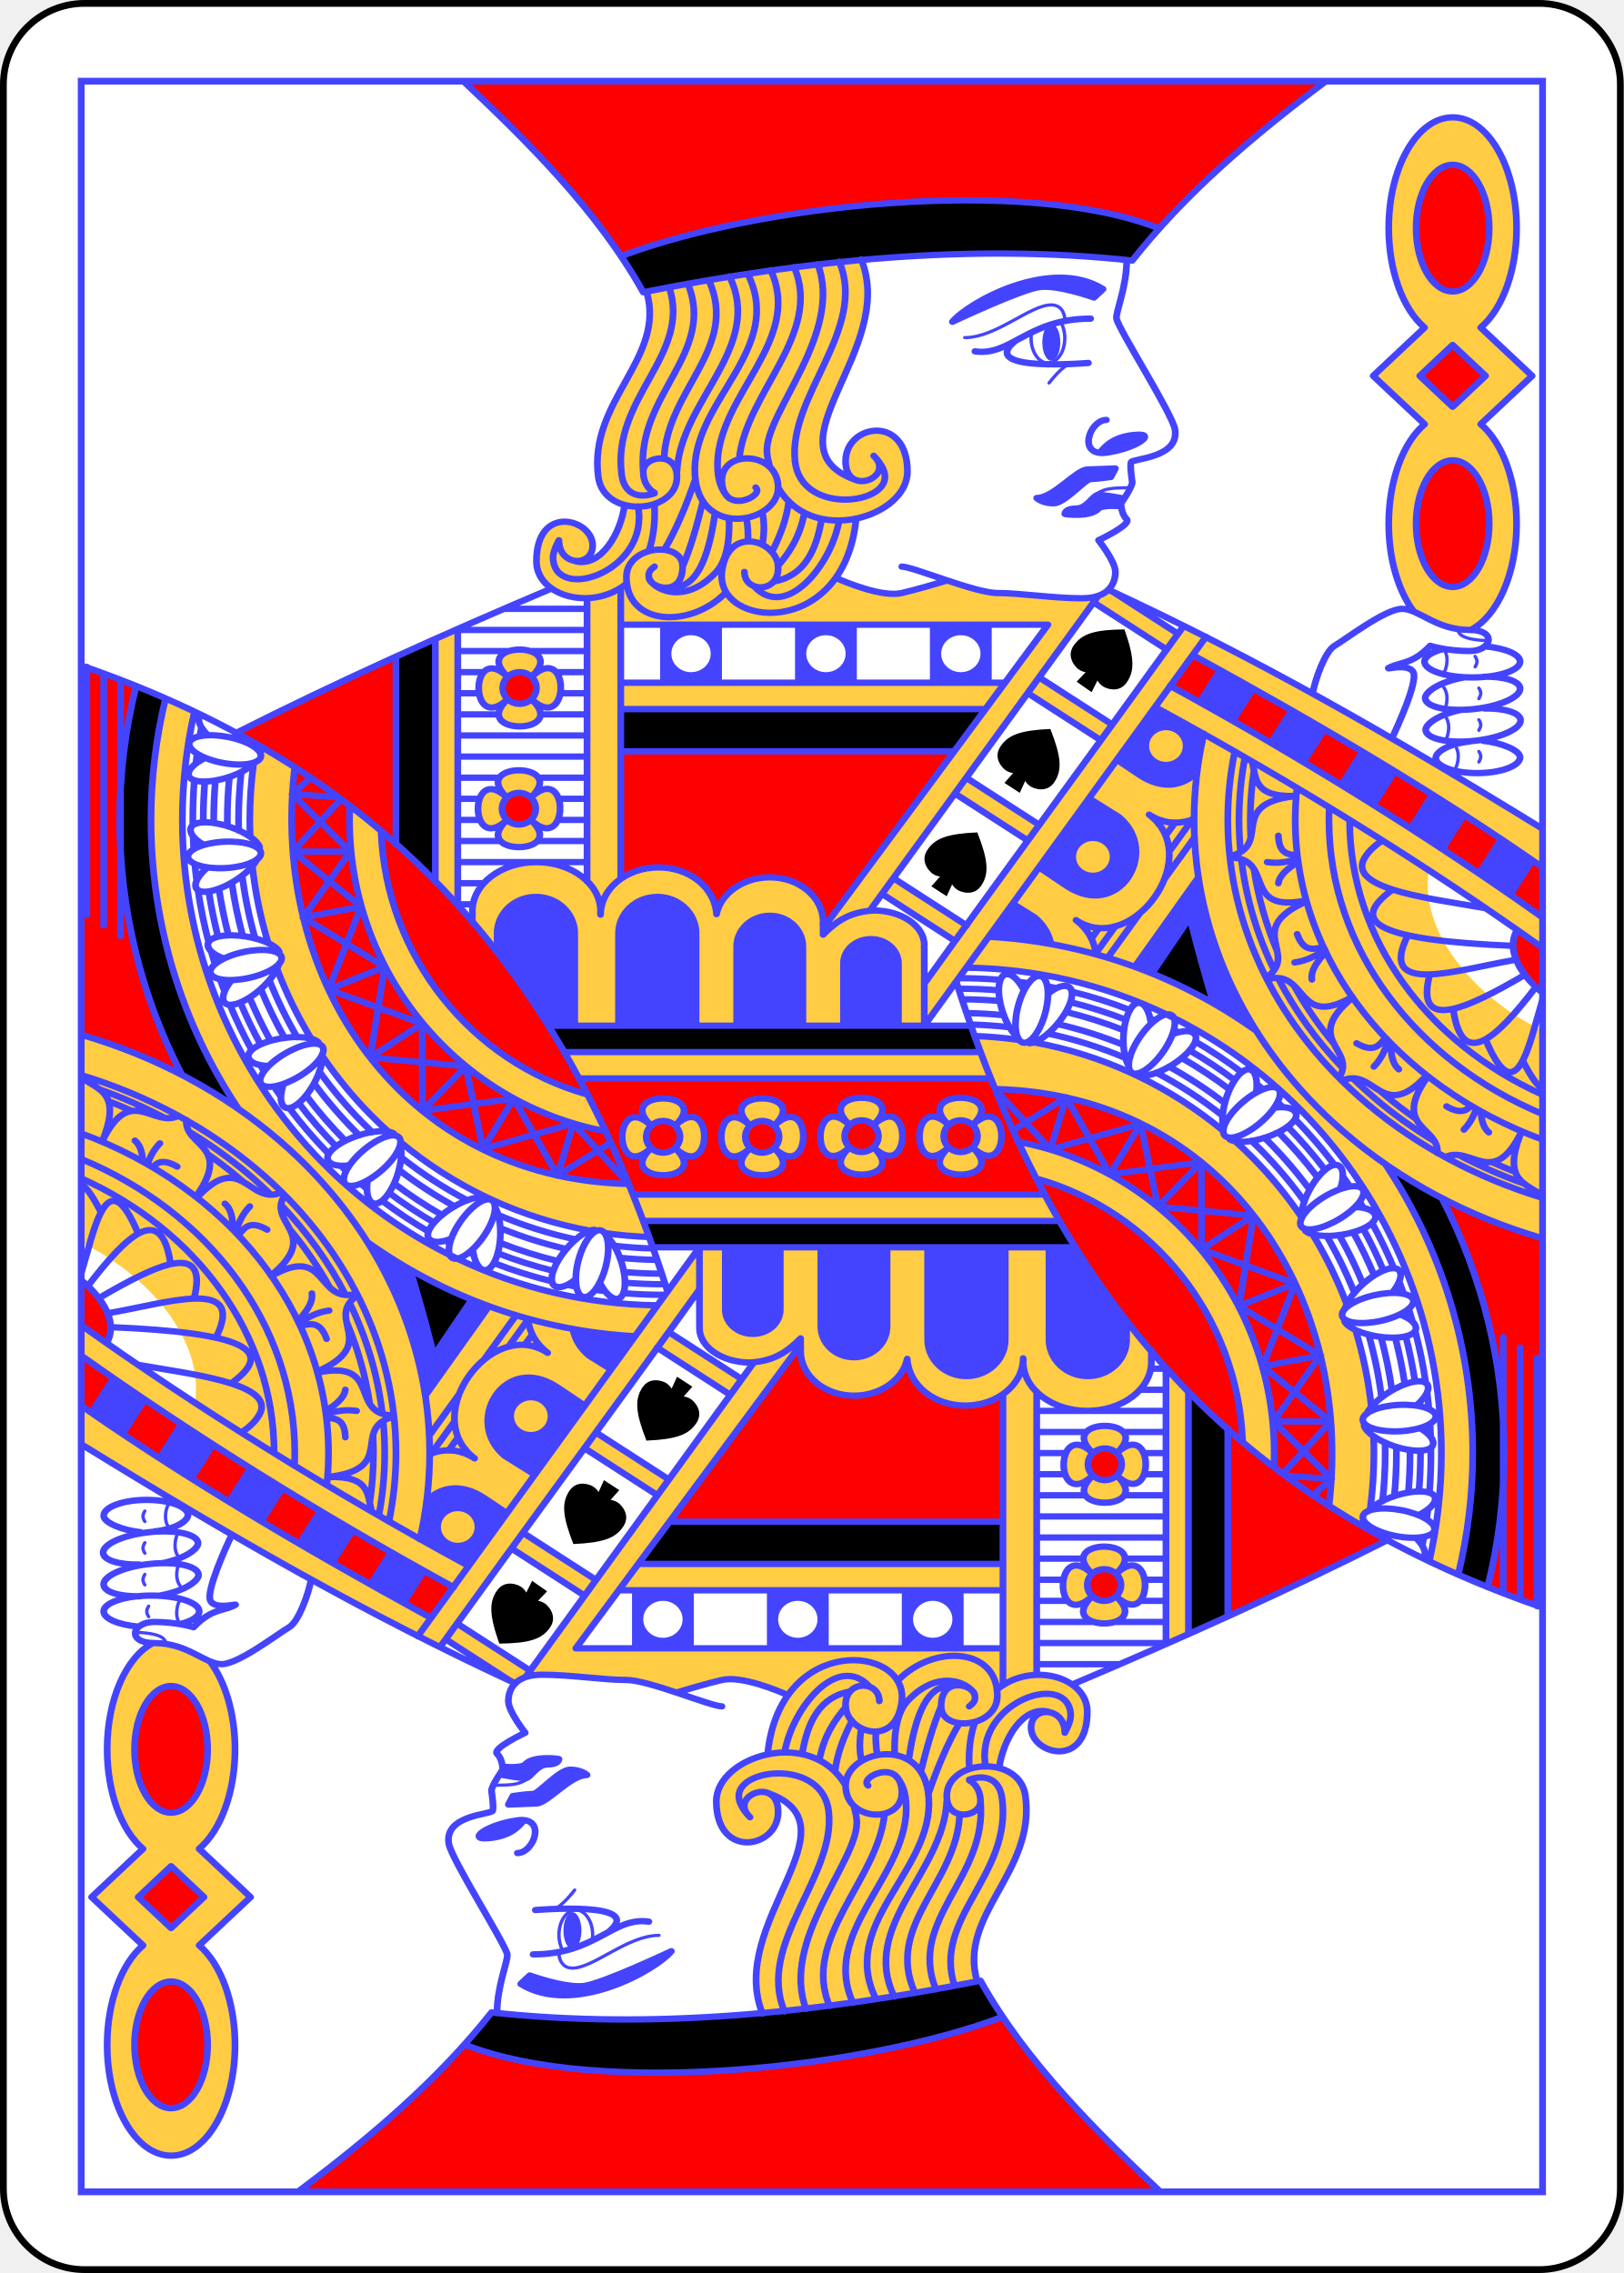
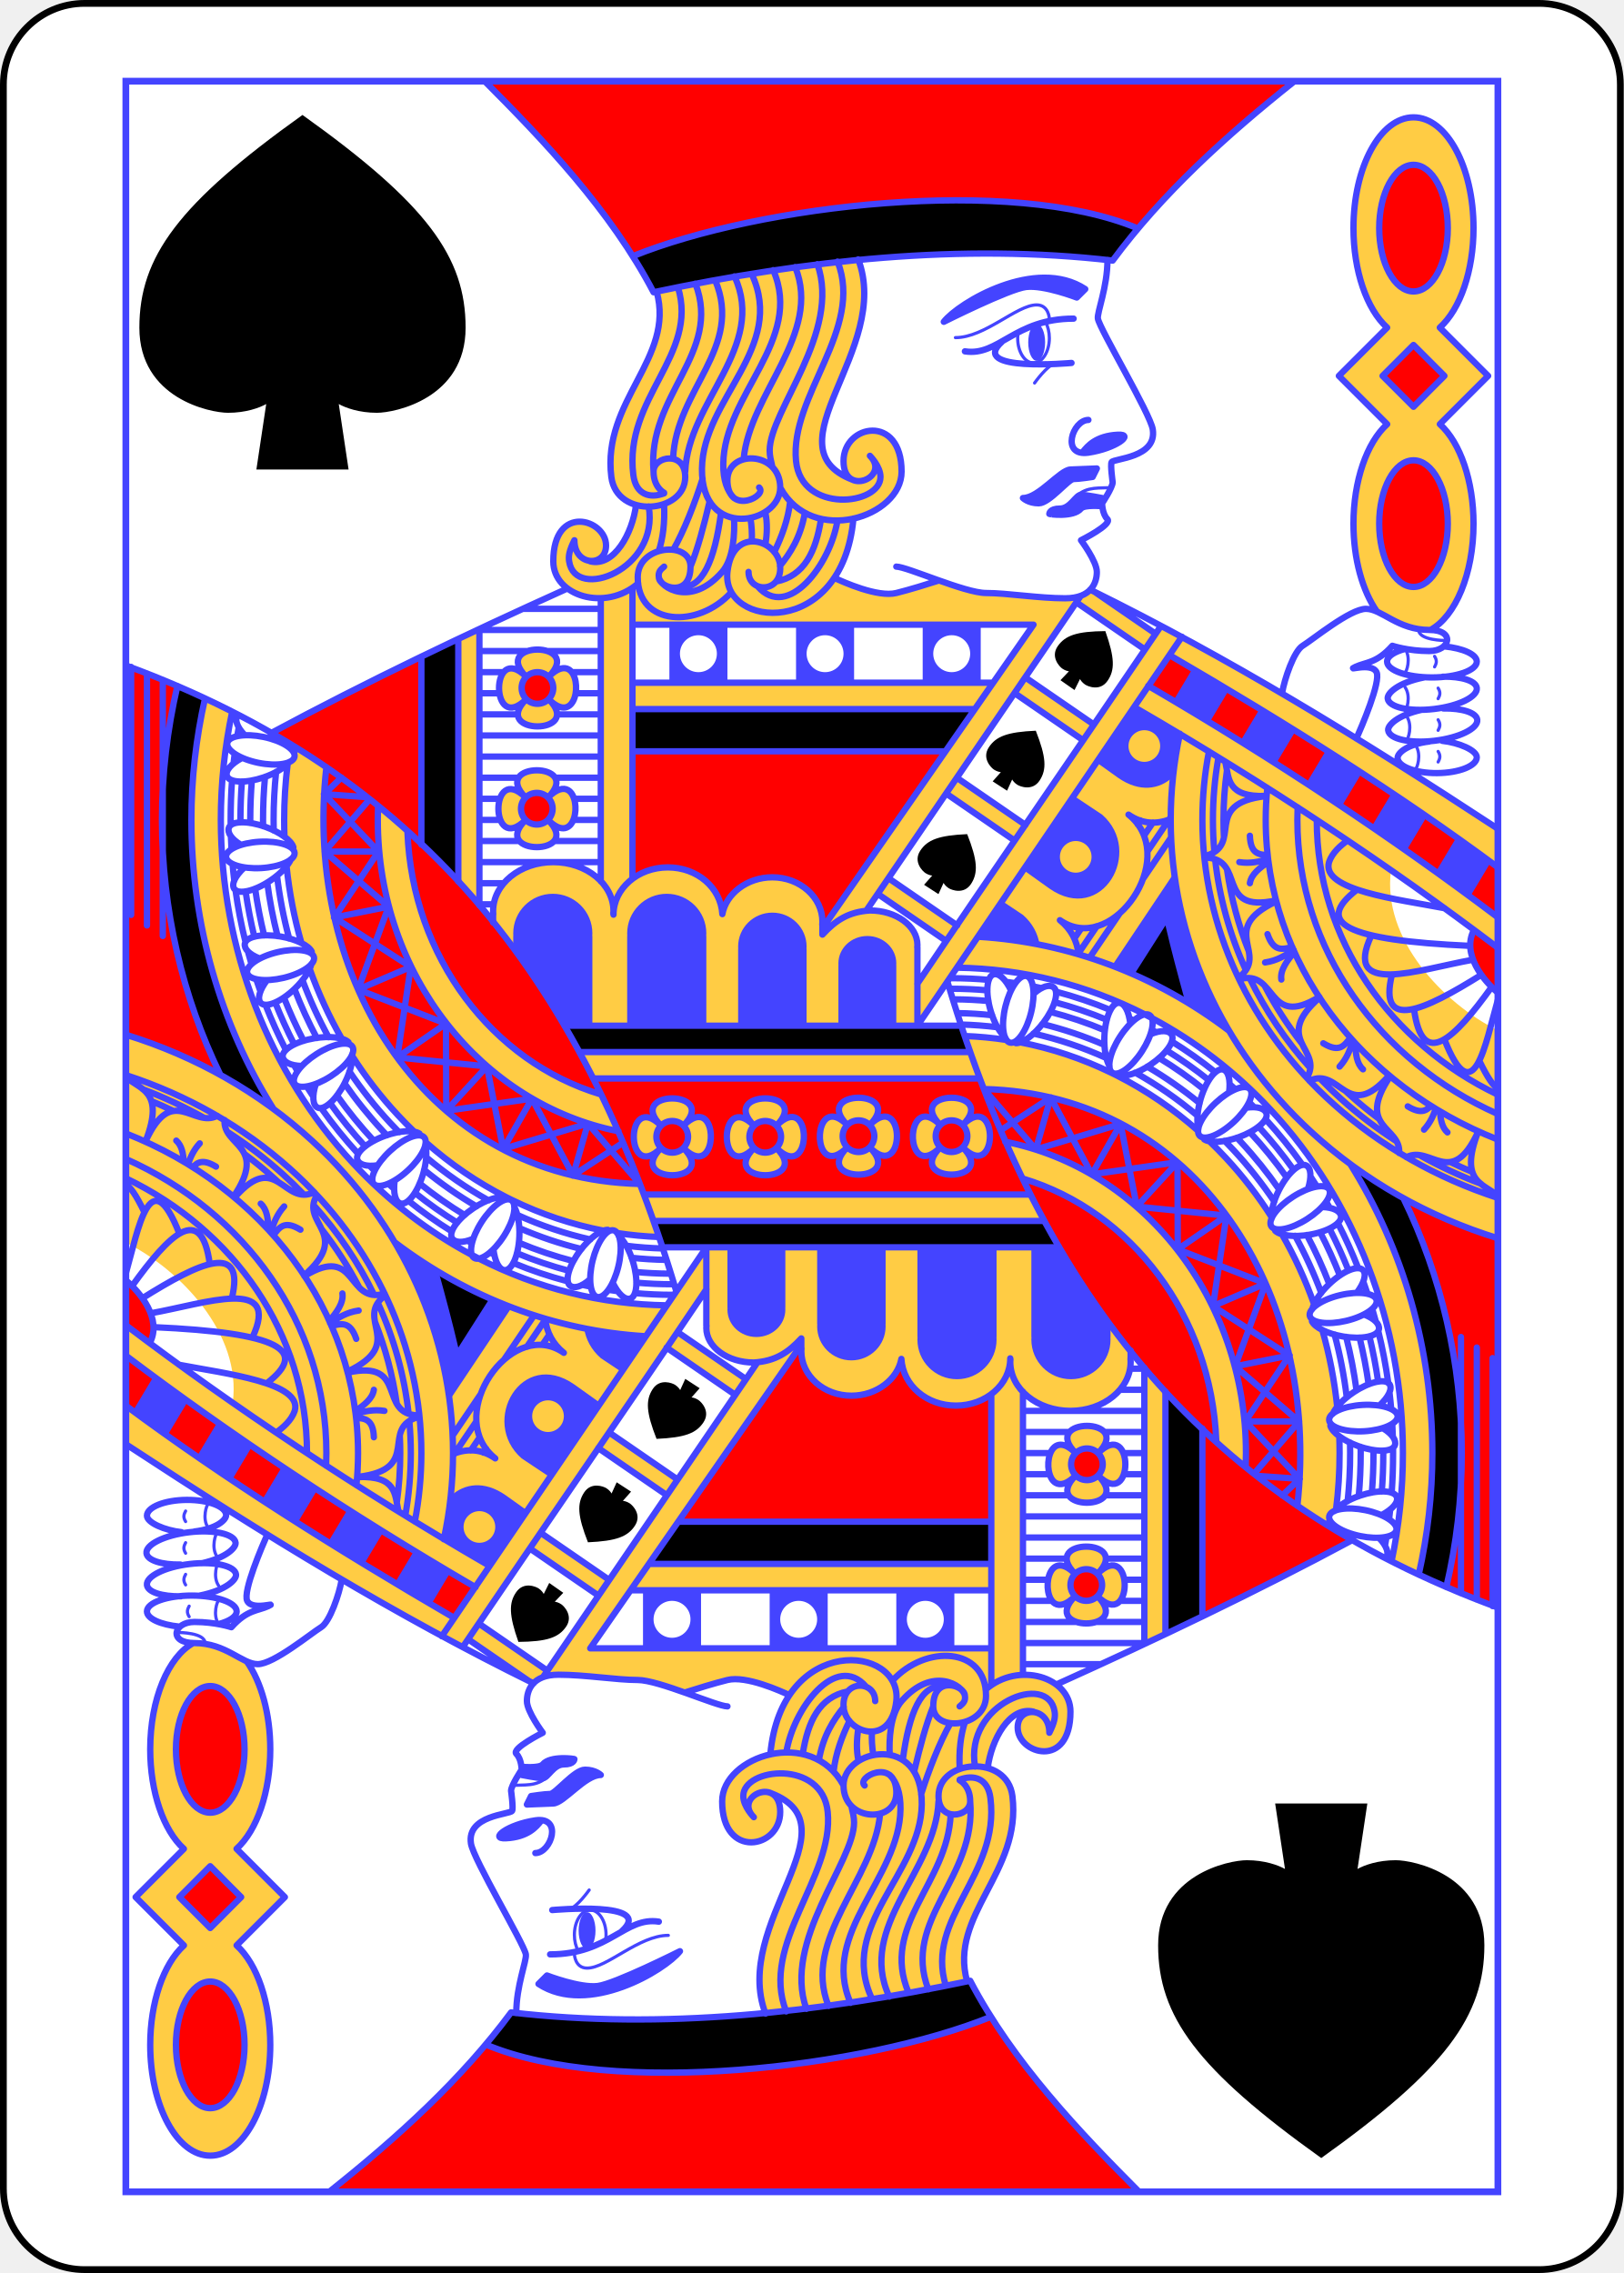
<svg xmlns="http://www.w3.org/2000/svg" xmlns:xlink="http://www.w3.org/1999/xlink" class="card" face="JS" height="3.5in" preserveAspectRatio="none" viewBox="-120 -168 240 336" width="2.5in">
  <defs>
    <symbol id="SSJ" viewBox="-600 -600 1200 1200" preserveAspectRatio="xMinYMid">
      <path d="M0 -500C350 -250 460 -100 460 100C460 300 260 340 210 340C110 340 55 285 100 300L130 500L-130 500L-100 300C-55 285 -110 340 -210 340C-260 340 -460 300 -460 100C-460 -100 -350 -250 0 -500Z" fill="black" />
    </symbol>
    <symbol id="SJ6" preserveAspectRatio="none" viewBox="0 0 1300 2000">
      <path stroke="#44F" stroke-linecap="round" stroke-linejoin="round" stroke-width="3" fill="none" d="M1225,520c0,10 25,10 25,10M1212.083,537.977c6.055,8.81 1.089,22.643 0,22.023M1212.05,574.307c6.055,8.81 1.089,22.643 0,22.023M1213.561,601.844c6.055,8.81 1.089,22.643 0,22.023M1222.05,629.307c6.055,8.81 1.089,22.643 0,22.023M1240,545c2.817,4.39 1.469,7.218 0,10M1243.355,575.118c2.817,4.39 1.469,7.218 0,10M1243.355,605.118c2.817,4.39 1.469,7.218 0,10M1243.355,635.118c2.817,4.39 1.469,7.218 0,10M934,385c-10.823,1.061 -23.081,-1.379 -33,8M880,268c-7,1 -19,18 -19,18M871.437,228.295C873.659,232.393 875,237.701 875,243.5c0,12.979 -6.716,23.5 -15,23.5 -8.284,0 -15,-10.521 -15,-23.5 0,-1.889 0.142,-3.726 0.411,-5.485M786,243c28,0 58,-31 77,-31 11.499,0 12,13 12,13" />
-       <use xlink:href="#SSJ" height="75" width="75" transform="translate(910,546)scale(1,1.065)rotate(35)translate(-37,-37)" />
-       <use xlink:href="#SSJ" height="75" width="75" transform="translate(845,641)scale(1,1.065)rotate(33)translate(-37,-37)" />
-       <use xlink:href="#SSJ" height="75" width="75" transform="translate(780,739)scale(1,1.065)rotate(33)translate(-37,-37)" />
+       <use xlink:href="#SSJ" height="75" width="75" transform="translate(910,546)scale(1,1)rotate(35)translate(-37,-37)" />
+       <use xlink:href="#SSJ" height="75" width="75" transform="translate(845,641)scale(1,1)rotate(33)translate(-37,-37)" />
+       <use xlink:href="#SSJ" height="75" width="75" transform="translate(780,739)scale(1,1)rotate(33)translate(-37,-37)" />
    </symbol>
    <symbol id="SJ5" preserveAspectRatio="none" viewBox="0 0 1300 2000">
      <path stroke="#44F" stroke-linecap="round" stroke-linejoin="round" stroke-width="6" fill="none" d="M1299.894,708.358C1165.225,619.98 1044.801,546.406 913.659,481.799M778.787,854.444c90.113,301.87 247.363,490.955 521.131,591.898M791.461,895H415.846M800.082,920H430.213M808.292,945H443.35M904.795,487.642 701.696,785.807M980.713,516.294C904.098,629.536 826.244,741.942 749.869,855.346M417.193,481.266C323.045,523.757 229.466,568.379 137.214,617.952M335,520.115V780.788M450,491.883V758.209M280,545.221V723.317M315,528.53V758.21M480,480.417V755.597M480,515H860L660.087,802.68M480,570H820.894M480,595H804.058M480,635H775.611M400.607,564.393a15,15 0 0 1 0,21.213 15,15 0 0 1 -21.213,0 15,15 0 0 1 0,-21.213 15,15 0 0 1 21.213,0v0M400.607,564.393c8.32,-8.32 14.628,-9.542 18.948,-7.033 13.854,8.047 7.269,54.464 -18.948,28.246C435,620 345,620 379.393,585.607 345,620 345,530 379.393,564.393 345,530 435,530 400.607,564.393v0M400,678.787a15,15 0 0 1 0,21.213 15,15 0 0 1 -21.213,0 15,15 0 0 1 0,-21.213 15,15 0 0 1 21.213,0v0M400,678.787c8.32,-8.32 14.628,-9.542 18.948,-7.033C432.802,679.801 426.217,726.217 400,700c34.393,34.393 -55.607,34.393 -21.213,0 -34.393,34.393 -34.393,-55.607 0,-21.213 -34.393,-34.393 55.607,-34.393 21.213,0v0M335,620H450M335,640H450M406.819,660H450M335,660h36.841M424.67,680H450M335,680h19.415M424.38,700H450M335,700h19.86M406.093,720H450M335,720h37.857M422.929,560H450M335,560h22.327M426.412,580H450M335,580h18.844M408.56,600H450M335,600h36.26M376.195,500H450M332.923,520H450M399.997,540H450M335,540h44.968M335,740H450M335,760h22.617M335,780h10.861M528.291,989.697a15,15 0 0 1 0,21.213 15,15 0 0 1 -21.213,0 15,15 0 0 1 0,-21.213 15,15 0 0 1 21.213,0v0M616.422,989.697a15,15 0 0 1 0,21.213 15,15 0 0 1 -21.213,0 15,15 0 0 1 0,-21.213 15,15 0 0 1 21.213,0v0M528.291,989.697c8.32,-8.32 14.628,-9.542 18.948,-7.033 13.854,8.047 7.269,54.464 -18.948,28.246 34.393,34.393 -55.607,34.393 -21.213,0 -34.393,34.393 -34.393,-55.607 0,-21.213 -34.393,-34.393 55.607,-34.393 21.213,0v0M616.422,989.697c8.32,-8.32 14.628,-9.542 18.948,-7.033 13.854,8.047 7.269,54.464 -18.948,28.246 34.393,34.393 -55.607,34.393 -21.213,0 -34.393,34.393 -34.393,-55.607 0,-21.213 -34.393,-34.393 55.607,-34.393 21.213,0v0M750,895v-74.245h-0.15c0.083,-0.726 0.133,-1.455 0.15,-2.184 10e-6,-18.09 -20.147,-32.755 -45,-32.755 -20.619,1.313 -32.663,9.571 -45,22.886v-9.311h-0.158c0.088,-0.936 0.141,-1.873 0.158,-2.812 10e-6,-23.296 -21.266,-42.18 -47.5,-42.18 -24,0 -43.842,15.805 -47.304,34.866C563.625,763.967 541.106,745 513.518,745c-28.433,0 -51.482,20.147 -51.482,44.8 -0.332,-0.77 -0.017,-2.522 10e-6,-3.3 0,-25.681 -25.536,-46.5 -57.036,-46.5 -31.5,0 -57.036,20.819 -57.036,46.5 10e-4,1.034 0.047,2.068 0.134,3.1h-0.134v7.609M1000.631,526.423 750,895M918.036,483.962l57.683,39.657M777.372,675.068l64.654,44.449M787.613,660.234l64.782,44.537M842.112,579.889l64.429,44.295M852.361,565.061l63.992,43.994M900.595,493.846l64.502,44.345M713.049,770.533l64.079,44.054M722.965,755.476l64.741,44.509M956.062,593.505C1081.708,666.317 1197.894,743.75 1300.074,821.255M968.653,572.916C1089.37,643.264 1201.217,717.818 1300.123,792.508M988.787,543.79C1101.61,609.526 1206.519,675.497 1300.151,745.067M1299.919,1002.903C1170.517,952.17 1080,835.642 1080,700c0,-10.247 0.517,-20.385 1.527,-30.393M1299.958,1096.424C1234.01,1076.035 1173.392,1041.819 1123.266,995.743 1037.937,917.307 990,810.925 990,700c0,-27.631 2.975,-54.981 8.761,-81.686M1299.927,978.692C1187.557,928.803 1110,822.758 1110,700c0,-4.011 0.083,-8.004 0.247,-11.977M1299.933,960.371C1198.031,911.709 1128.365,813.379 1128.365,700M1299.956,1058.208c-57.894,-18.849 -111.089,-48.937 -155.476,-88.738C1064.777,898.002 1020,801.071 1020,700c0,-21.892 2.101,-43.59 6.202,-64.877M1031.361,730.283C1030.457,720.246 1030,710.144 1030,700c0,-19.933 1.765,-39.703 5.216,-59.138M1061.176,842.266c-15.198,-33.322 -25.059,-68.626 -29.097,-104.85M1122.219,935.148c-23.371,-26.07 -42.628,-54.722 -57.391,-85.124M1203.904,1004.513c-18.526,-11.92 -36.048,-25.27 -52.353,-39.969 -7.034,-6.341 -13.79,-12.887 -20.26,-19.621M1283.947,1044.8c-20.096,-7.628 -39.527,-16.685 -58.102,-27.098M1040.409,716.5C1040.137,711.015 1040,705.514 1040,700c0,-15.856 1.109,-31.476 3.26,-46.802M1063.957,824.404c-9.888,-24.89 -16.822,-50.778 -20.601,-77.229M1114.189,911.813c-13.523,-17.358 -25.32,-35.699 -35.287,-54.801M1187.632,983.489c-10.046,-7.496 -19.73,-15.459 -29.01,-23.871 -0.98,-0.888 -1.954,-1.781 -2.923,-2.677M1275.805,1033.581c-7.049,-2.938 -14.006,-6.061 -20.863,-9.364M972.1,887.733c41.326,22.005 79.451,51.257 112.671,86.998C1164.954,1060.998 1210,1178 1210,1300c0,34.756 -3.656,69.106 -10.739,102.455M965.622,884.356c2.168,1.106 4.327,2.231 6.478,3.377M787.754,840.035c62.115,0.829 122.721,16.189 177.868,44.321M1194.488,1379.277c-0.461,2.807 -0.948,5.61 -1.463,8.411M1197.978,1353.331c-0.33,3.124 -0.691,6.241 -1.084,9.354M1200.679,1294.954c0.017,1.681 0.026,3.363 0.026,5.046v0c0,12.671 -0.431,25.198 -1.33,37.618M1199.912,1272.291c0.232,4.053 0.414,8.114 0.544,12.183M1197.272,1242.445c0.629,5.247 1.172,10.511 1.629,15.791M1186.631,1184.241c4.015,16.224 7.193,32.719 9.505,49.411M1180.949,1163.33c1.173,3.958 2.295,7.934 3.366,11.928M1172.418,1137.322c1.415,3.926 2.779,7.874 4.091,11.843M1148.308,1081.92c7.178,13.941 13.658,28.272 19.415,42.93M1137.316,1061.82c1.117,1.926 2.22,3.861 3.309,5.804M1122.256,1037.626c2.173,3.257 4.304,6.544 6.392,9.858M1079.789,983.522c12.64,13.746 24.375,28.278 35.163,43.488M1064.247,967.468c1.575,1.545 3.14,3.104 4.695,4.677M1045.786,950.389c1.851,1.614 3.689,3.245 5.516,4.895M991.011,909.938c14.272,8.833 28.084,18.588 41.358,29.23M971.994,898.863c1.44,0.788 2.876,1.584 4.308,2.39M950.828,888.077c1.406,0.665 2.809,1.339 4.208,2.021M881.182,862.717c17.617,4.605 34.914,10.432 51.783,17.432M859.387,857.678c2.775,0.559 5.543,1.148 8.305,1.766M833.924,853.42c2.961,0.395 5.915,0.824 8.863,1.286M782.442,850c11.823,0 23.593,0.539 35.284,1.603M1191.405,1297.621c0,0.793 0.01,1.586 0.01,2.379 0,12.207 -0.471,24.363 -1.404,36.437M1189.123,1253.509c0.06,0.605 0.118,1.21 0.176,1.815M1178.246,1189.256c3.423,14.159 6.195,28.526 8.297,43.048M1140.399,1087.197c6.654,12.956 12.691,26.256 18.091,39.847M1073.211,990.587c11.953,13.002 23.078,26.723 33.339,41.067M985.989,918.367c13.859,8.556 27.277,18 40.176,28.3M879.933,872.683c16.858,4.452 33.413,10.049 49.567,16.747M780.458,860.005c0.661,-0.003 1.323,-0.005 1.984,-0.005 11.359,0 22.67,0.508 33.905,1.514M1182.106,1297.026c0.01,0.991 0.01,1.982 0.01,2.974 0,12.546 -0.51,25.035 -1.516,37.435M1168.944,1190.512c3.569,14.583 6.431,29.392 8.564,44.37M1131.533,1090.617c6.911,13.338 13.151,27.052 18.698,41.082M1065.023,995.911c0.01,0.011 0.021,0.022 0.031,0.034 12.593,13.549 24.26,27.909 34.955,42.966M978.964,925.571c14.759,8.966 29.015,18.958 42.671,29.934M875.917,881.924c17.62,4.56 34.906,10.399 51.741,17.463M785.303,870.011c10.727,0.083 21.407,0.629 32.018,1.628M1169.961,1294.048c0.026,1.982 0.039,3.966 0.039,5.952 0,13.691 -0.626,27.312 -1.861,40.82M1156.227,1189.827c4.245,16.666 7.534,33.648 9.832,50.85M1119.023,1093.288c7.972,15.025 15.059,30.557 21.226,46.5M1052.663,1001.103c1.283,1.342 2.557,2.695 3.824,4.058 13.185,14.186 25.323,29.289 36.358,45.169M967.721,933.769c17.312,10.137 33.938,21.714 49.717,34.659M868.252,893.382c20.165,4.926 39.898,11.573 59.014,19.859M788.572,883.087c10.837,0.184 21.623,0.856 32.331,2.005M1159.884,1289.909c0.078,3.359 0.116,6.723 0.116,10.091 0,15.302 -0.802,30.514 -2.382,45.572M1145.239,1187.524c5.223,19.497 9.098,39.453 11.564,59.71M1107.876,1094.049c9.511,17.397 17.793,35.514 24.786,54.194M1041.011,1004.002c2.839,2.871 5.641,5.793 8.405,8.767 14.192,15.269 27.138,31.628 38.766,48.895M956.329,939.438c20.77,11.594 40.578,25.286 59.139,40.951M859.845,902.42c23.806,5.365 47.027,13.183 69.345,23.312M791.056,893.9c11.691,0.287 23.317,1.156 34.844,2.593M1149.698,1283.962c0.201,5.333 0.302,10.68 0.302,16.038 0,17.96 -1.136,35.793 -3.364,53.39M1133.612,1183.235c6.82,23.741 11.575,48.223 14.145,73.135M1095.286,1092.413c12.134,21.168 22.367,43.49 30.581,66.659M1085.519,1076.269c0.149,0.234 0.298,0.468 0.447,0.703M1026.639,1004.442c5.365,5.131 10.603,10.444 15.706,15.934 16.069,17.288 30.497,36.013 43.175,55.892M939.713,942.581c27.181,13.844 52.823,31.295 76.285,52.069M934.148,939.807c1.862,0.908 3.717,1.832 5.565,2.773M847.331,910.762c30.025,5.794 59.182,15.573 86.816,29.045M794.794,904.776c13.384,0.484 26.676,1.752 39.822,3.779M812.941,955C1015,960 1132.608,1148.099 1110,1350M833.166,1004.952c129.782,25.661 228.118,148 228.118,295.048 0,4.295 -0.084,8.568 -0.25,12.819M850.279,1039.98c102.383,30.854 178.311,129.821 182.901,248.611M1160.086,1026.095c50.343,80.345 77.799,175.602 77.799,273.905 0,39.253 -4.42,77.474 -12.884,115M807.783,810.758c85.668,5.133 167.901,36.182 237.421,89.013M1210.464,1058.46c35.998,73.843 55.305,156.621 55.305,241.54 0,43.186 -4.993,85.818 -14.636,127.002M1185,1155c1.593,6.717 -11.273,15.521 -28.738,19.663 -17.465,4.142 -32.914,2.055 -34.507,-4.663 -1.593,-6.717 11.273,-15.521 28.738,-19.663 17.465,-4.142 32.914,-2.055 34.507,4.663v0M1124.098,1163.634c1.599,-6.554 7.381,-15.459 15.902,-23.634 12.952,-12.426 27.327,-18.462 32.106,-13.48 3.594,3.746 1.319,12.074 -5.825,21.547M1173.453,1168.806c9.837,3.822 14.627,9.135 13.808,13.872 -1.175,6.803 -16.466,9.84 -34.154,6.784 -14.641,-2.53 -26.335,-8.441 -29.261,-14.261M1205,1265c0.388,6.893 -13.825,13.298 -31.746,14.307 -17.921,1.009 -32.763,-3.761 -33.151,-10.654 -0.388,-6.893 13.825,-13.298 31.746,-14.307 17.921,-1.009 32.763,3.761 33.151,10.654v0M1143.528,1262.798c2.725,-6.171 9.983,-13.921 19.808,-20.472 14.934,-9.957 30.145,-13.373 33.975,-7.629 2.88,4.319 -0.823,12.118 -9.521,20.188M1191.207,1276.562c9.012,5.491 12.794,11.563 11.156,16.082 -2.353,6.49 -17.939,6.794 -34.814,0.677 -13.969,-5.063 -24.442,-12.938 -26.3,-19.181M1203.843,1372.92c-1.396,6.761 -16.777,9.3 -34.356,5.671 -17.578,-3.629 -30.697,-12.052 -29.301,-18.813 1.396,-6.761 16.777,-9.3 34.356,-5.671 17.578,3.629 30.697,12.052 29.302,18.813v0M1145,1355c4.219,-5.264 13.224,-10.89 24.402,-14.696 16.991,-5.786 32.569,-5.179 34.795,1.356 1.673,4.914 -3.908,11.5 -14.387,17.064M1141.024,1369.95c-0.709,-1.658 -1.101,-3.201 -1.141,-4.574M1187.542,1380.551c7.299,7.622 9.394,14.462 6.65,18.409M1140,1050c3.732,5.808 -5.484,18.382 -20.585,28.085 -15.101,9.703 -30.367,12.861 -34.099,7.053 -3.732,-5.808 5.484,-18.382 20.585,-28.085 15.101,-9.703 30.367,-12.861 34.099,-7.053v0M1085.414,1078.355c-0.667,-6.713 1.833,-17.033 7.158,-27.572 8.095,-16.02 19.652,-26.484 25.813,-23.37 4.633,2.341 5.252,10.952 1.655,22.259M1133.689,1066.855c10.548,0.341 16.829,3.764 17.629,8.504 1.149,6.807 -12.268,14.747 -29.967,17.734 -14.651,2.472 -27.644,0.776 -32.336,-3.743M1065,955c4.699,5.058 -2.153,19.062 -15.303,31.278 -13.15,12.216 -27.62,18.02 -32.319,12.962 -4.699,-5.058 2.153,-19.061 15.303,-31.278C1045.832,955.746 1060.301,949.942 1065,955v0M1016.277,992.547c-1.842,-6.49 -1.203,-17.089 2.178,-28.403 5.139,-17.198 14.667,-29.537 21.282,-27.56 4.974,1.486 7.103,9.853 5.559,21.617M1061.764,972.705c10.442,-1.526 17.229,0.734 18.853,5.258 2.332,6.498 -9.472,16.681 -26.366,22.746 -13.984,5.02 -27.072,5.644 -32.489,2.024M970,885c5.801,3.743 2.615,19.004 -7.117,34.086 -9.731,15.082 -22.323,24.275 -28.124,20.532 -5.801,-3.743 -2.615,-19.004 7.117,-34.086C951.608,890.45 964.199,881.257 970,885v0M932.042,933.403c-3.386,-5.836 -5.38,-16.264 -4.894,-28.063 0.739,-17.934 6.93,-32.242 13.828,-31.958 5.187,0.214 9.313,7.797 10.718,19.578M971.23,902.956c9.743,-4.055 16.878,-3.538 19.568,0.446 3.863,5.722 -5.065,18.502 -19.942,28.545 -12.314,8.314 -24.844,12.146 -30.986,9.974M853.373,847.961c6.702,1.657 8.642,17.126 4.335,34.55 -4.308,17.425 -13.233,30.207 -19.935,28.55 -6.702,-1.657 -8.642,-17.125 -4.335,-34.55 4.308,-17.425 13.233,-30.207 19.935,-28.55v0M833.185,906.065c-5.097,-4.42 -10.369,-13.637 -13.739,-24.954 -5.123,-17.203 -3.913,-32.745 2.704,-34.716 4.975,-1.482 11.34,4.351 16.494,15.038M860.366,864.545c7.899,-6.998 14.815,-8.826 18.653,-5.931 5.511,4.158 1.216,19.144 -9.595,33.473 -8.948,11.861 -19.555,19.554 -26.07,19.493M862.198,1012.306l14.13,-49.456M915.218,1035.868l27.277,-47.734M957.865,1066.42l38.569,-42.075M996.666,1106.924l46.158,-31.956M1030.045,1160.695l49.922,-21.395M1051.039,1217.792l51.747,-10.349M1060.66,1270h51.088M829.096,994.024l47.183,-31 38.939,72.845 81.216,-11.523 0.232,82.579 83.302,32.376 -28.928,78.493 60.631,52.208 -42.681,49.562M812.941,955l49.257,57.306 80.297,-24.172 15.37,78.286 84.959,8.548 -12.778,85.727 72.358,46.824 -41.744,62.481 51.462,54.437 -16.398,15.709M1072.315,1321.594l40.061,2.861M1265,1432.805V1190M1280,1438.834V1200M1295,1444.992V1210M1054.77,851.074c36.785,-10.586 25.203,47.882 76.035,16.617M1089.978,777.255c-56.952,26.845 -5.251,49.721 -35.892,72.302M1121.39,947.2c29.345,-13.893 35.536,40.248 74.977,-4.423M1131.139,868.277c-45.772,40.184 4.027,48.741 -12.084,76.043M1213.312,1019.627c22.994,-12.037 42.632,30.836 67.862,-23.852M1197.826,943.152c-32.861,48.928 10.495,47.177 8.641,72.541M1281.169,995.775c-18.662,48.534 6.531,48.678 18.994,60.839M1021.909,735.665c40.802,0.465 9.283,53.476 67.827,40.606M1080.1,677.479c-62.251,7.22 -19.164,46.432 -58.298,57.084M1041.838,645.573c3.424,15.26 1.5,33.099 38.262,31.711M1082.325,737.133C1073.962,739.507 1065.482,741.659 1055,740M1065,715c0.585,17.408 8.793,17.8 16.88,18.462M1082.386,740.009C1074.78,745.039 1066.191,751.531 1065,760M1106.529,823.177c-7.902,5.113 -15.732,10.298 -27.114,11.892M1081.683,808.239c6.126,17.898 14.995,13.974 23.58,12.304M1106.724,825.748c-6.074,7.244 -13.325,16.539 -11.906,25.531M1162.557,909.347c-2.597,8.29 -5.446,16.557 -12.574,24.409M1134.555,911.688c15.791,9.606 20.261,1.53 25.614,-5.167M1165.023,912.879c0.153,8.638 1.209,18.249 7.169,23.476M1241.004,973.909c-2.294,6.665 -5.26,13.264 -11.007,19.595M1214.569,971.437c12.148,7.39 17.596,4.315 21.9,-0.546M1245.16,976.202c0.409,7.603 1.899,15.387 7.046,19.901M1277.181,804.537c-11.672,22.62 9.234,47.843 22.858,59.259M1249.582,783.703C1204.952,775.149 1132.301,766.754 1140,740c2.978,-8.935 11.278,-16.095 17.504,-20.425M1166.404,766.2c-40.416,31.35 -11.981,47.824 107.397,53.163M1180.141,809.381c-27.583,58.676 44.248,32.392 96.167,23.126M1199.6,846.597c-13.217,54.272 30.455,34.159 84.751,0.154M1220.518,879.3c7.836,58.415 38.304,28.026 73.489,-20.866M1249.26,907.91c27.89,70.964 38.938,3.9 50.733,-37.555M1282.316,928.091c8.165,16.942 13.815,24.745 17.709,26.21M893.776,799.902l-1.473,2.175M961.181,700.399l-2.546,3.759M905.39,802.52l-6.753,9.969M973.201,702.418l-8.423,12.433M920.04,800.656 902.528,826.506M989.603,697.967l-21.526,31.776M941.819,788.267l-28.606,42.228M990.379,716.583l-26.448,39.043M950,695c47.071,37.657 -7.779,124.057 -56.084,104.85C890.91,798.655 887.929,797.051 885,795M989.667,699.224C976.948,704.41 962.969,704.079 950,695M885,795c10.822,8.658 16.257,19.893 17.622,31.828M1220.029,359.26c17.949,0 32.5,26.863 32.5,60 0,33.137 -14.551,60 -32.5,60 -17.949,0 -32.5,-26.863 -32.5,-60 0,-33.137 14.551,-60 32.5,-60v0M1220.029,249.971l29.289,29.289 -29.289,29.289 -29.289,-29.289 29.289,-29.289v0M1220.029,79.26c17.949,0 32.5,26.863 32.5,60 0,33.137 -14.551,60 -32.5,60 -17.949,0 -32.5,-26.863 -32.5,-60 0,-33.137 14.551,-60 32.5,-60v0M1236.156,519.979c23.557,-12.835 40.749,-53.071 40.749,-100.719C1276.888,379.172 1264.509,342.6 1245,325l45.74,-45.74 -45.775,-45.775c19.517,-17.576 31.909,-54.135 31.939,-94.225 0,-57.99 -25.464,-105 -56.875,-105 -31.411,0 -56.875,47.01 -56.875,105 0.016,40.087 12.395,76.66 31.904,94.26l-45.74,45.74 45.775,45.775c-19.517,17.576 -31.909,54.135 -31.939,94.225 0,33.822 8.662,63.909 22.114,83.113M1095.516,579.924C1097.735,566.509 1106.717,540.069 1115,535c9.531,-5.832 45,-35 60,-35 15,0 30,20 60,20 25,0 20,20 0,20 -20,0 -35,-5 -35,-5 -15.017,16.853 -25.13,15.341 -35,20 -10.111,4.772 15,-5 20,5 4.415,8.829 -14.557,52.737 -19.06,62.898M1249.293,535.585c17.735,1.804 30.707,7.575 30.707,14.415 0,8.284 -19.028,15 -42.5,15 -23.472,0 -42.5,-6.716 -42.5,-15 0,-4.921 6.713,-9.288 17.083,-12.023M1247.81,564.299c17.824,-0.296 31.385,3.908 32.19,10.701 0.975,8.227 -17.13,17.135 -40.439,19.898 -23.309,2.763 -42.995,-1.667 -43.97,-9.894C1195.012,580.118 1205,570 1230,565M1248.249,594.401c17.824,-0.296 31.385,3.908 32.19,10.701 0.975,8.227 -17.13,17.135 -40.439,19.898 -23.309,2.763 -42.995,-1.667 -43.97,-9.894 -0.558,-4.71 8.702,-14.28 31.76,-19.443M1247.312,625.098c15.641,1.669 32.737,8.906 32.688,15.611 -0.059,8.121 -16.901,14.811 -37.619,14.943 -20.718,0.132 -37.465,-6.345 -37.407,-14.466 0.034,-4.649 9.204,-12.955 29.968,-15.453M930.064,169.335C930.113,195.111 920.041,219.248 921,225c1.644,9.864 49.733,90.172 52,105 4.139,27.071 -37.097,27.445 -39,31 -1.335,2.494 1,19 1,19 0,5 -10,20 -10,20 0,0 0,10 5,15 5,5 -25,20 -25,20 0,0 15,20 15,30 0,10 -5,25 -30,25 -25,0 -55,-5 -75,-5 -20,0 -75,-25 -85,-25M671.582,470.766C679.191,474.385 712.368,489.408 730,485c12.85,-3.212 29.827,-8.489 40.324,-11.851M925,395c0,0 -15,-3 -20,-3 -5,0 -10,13 -20,13 -10,0 -10,5 -10,5 -0.619,0.316 22.903,3.625 30,-5 3.177,-3.861 20.184,-2.235 20.184,-2.235M850,395c15,0 35.006,-26.643 45,-27l25,-1 -4,8c0,0 -13,2 -18,2 -5,0 -23,23 -33,23 -10,0 -15,-5 -15,-5v0M912,321c-15.119,0.102 -26.392,34.914 0,31 26.021,-3.859 44.26,-17.774 28,-17 -21,1 -29,11 -33,16M909,197l-8,8c0,0 -31,-12 -48,-10 -16.167,1.902 -78,33 -78,33 14,-18 87,-62 134,-31v0M795,256c32,5 47,-31 103,-31M830,247c-32,29 66,20 66,20M502.917,199.438C520.498,262.589 450.951,302.611 460,375c5,40 70,35 70,0 0,-25 -30,-20 -30,-5 0,15 10,20 10,20M523.082,195.232c19.867,64.441 -51.42,104.549 -42.266,177.782 2.366,18.925 15.741,22.625 29.178,17.564M539.669,191.843C564.97,258.151 493.65,297.295 500,370M558.388,188.675c26.985,64.09 -37.166,103.385 -39.893,168.971M576.709,184.96C607.464,251.85 532.78,303.149 530,370M592.928,182.604c32.856,69.93 -46.198,118.309 -47.052,184.481C545,435 620,420 620,385c0,-35 -51.825,-36.649 -50,-5 1.825,31.649 38.517,12.693 30,5M613.388,179.059c28.949,66.232 -46.492,117.819 -47.341,183.619 -0.201,15.589 3.85,25.987 10.211,32.334M634.233,176.11c25.537,63.44 -43.112,119.56 -48.86,181.856M620.046,385.17C650.461,441.037 735,412.87 735,370c0,-55.227 -55,-45 -55,-10 0,34.65 45,15 25,-5M655.221,173.363C678.041,237.945 610,312.171 610,350c0,5.093 1.283,9.801 2.3,14.215M674.344,170.944C699.588,234.957 628.809,298.092 635,360c5,50 80,42.131 80,15 0,-10 -10,-20 -10,-20M693.923,168.863c32.244,85.257 -86.126,177.231 -5.655,208.706M485.427,475.875C454.342,503.044 405,487.859 405,455c0,-55.227 50.046,-40 50,-15 -0.038,20.557 -30,20 -30,-5M509.928,400.59c0.924,17.774 -1.03,32.522 -4.979,44.565M495.39,402.926C505.676,462.548 425.847,493.313 420,455c-0.754,-4.943 0,-10 5,-20M483.387,401.629C480.063,428.243 462.639,460.556 440,455M573.47,484.539C542.263,518.868 485,516.458 485,470c0,-30.414 50,-35 50,-10 0,30 -30,20 -30,10M591.762,413.769c1.294,7.935 1.676,15.399 1.285,22.382M576.238,414.24C576.98,427.674 575.975,452.369 565,465c-29.332,33.759 -58.511,14.889 -60,5 -0.76,-5.044 1.667,-7.214 5,-10M563.844,409.463c-5.943,44.407 -17.429,71.915 -38.678,69.66M552.997,398.634C547.657,421.343 541.957,442.819 535,460M546.472,376.7c-7.368,23.266 -17.816,49.939 -27.696,67.154M689.387,414.392C678.846,529.449 564.058,518.475 570,465c5,-45 48.843,-29.973 50,-5 1.184,25.561 -30,25 -30,5M674.251,416.258c-6.682,41.859 -47.137,95.079 -75.457,62.598M658.635,415.106c-4.815,30.364 -15.689,53.831 -42.588,59.055M643.37,408.981c-4.079,23.445 -14.001,38.516 -23.646,50.383M629.445,398.092c-1.905,17.578 -8.152,33.697 -15.081,48.143M605.85,408.45c2.149,9.989 1.73,20.299 0.14,30.755M339.389,-0.607C395.396,55.572 459.428,122.369 500,200 643.731,169.586 791.688,153.319 935,170 981.784,106.814 1042.047,51.847 1107.359,-0.041M480.441,165.793C600.092,117.281 839.098,89.168 958.804,139.507" />
    </symbol>
    <symbol id="SJ4" preserveAspectRatio="none" viewBox="0 0 1300 2000">
      <path fill="black" d="M280,545l35,-16.519V758.034l-34.825,-34.919zM430.213,920 415,895h376.461l8.588,25zM480,595h324.058l-28.447,40H480ZM1224.878,1415.024c8.586,-37.55 13.006,-75.771 13.006,-115.024 0,-98.303 -27.456,-193.56 -77.682,-273.819 16.515,12.177 33.745,23.163 50.965,32.635 35.295,73.487 54.602,156.264 54.602,241.184 0,43.186 -4.993,85.818 -15.428,126.604 -9.175,-4.024 -17.438,-7.743 -25.462,-11.58zM955.311,846.655 985,800c5.534,23.766 11.843,47.199 18.271,70.58M480.485,166.004C487.466,177.24 493.99,188.501 500,200 643.731,169.586 791.688,153.319 935,170 942.479,159.899 950.302,150.009 958.62,139.907 839.098,89.168 600.092,117.281 480.485,166.004Z" />
    </symbol>
    <symbol id="SJ3" preserveAspectRatio="none" viewBox="0 0 1300 2000">
      <path fill="#44F" d="M515,515v55h55v-55zm27.5,10A17.5,17.5 0 0 1 560,542.5 17.5,17.5 0 0 1 542.5,560 17.5,17.5 0 0 1 525,542.5 17.5,17.5 0 0 1 542.5,525ZM635,515v55h55v-55zm27.5,10A17.5,17.5 0 0 1 680,542.5 17.5,17.5 0 0 1 662.5,560 17.5,17.5 0 0 1 645,542.5 17.5,17.5 0 0 1 662.5,525ZM755,515v55h55v-55zm27.5,10A17.5,17.5 0 0 1 800,542.5 17.5,17.5 0 0 1 782.5,560 17.5,17.5 0 0 1 765,542.5 17.5,17.5 0 0 1 782.5,525ZM512.5,770a37.5,37.5 0 0 0 -37.5,37.5 37.5,37.5 0 0 0 0.088,2.5H475v85h75v-85h-0.125A37.5,37.5 0 0 0 550,807.5 37.5,37.5 0 0 0 512.5,770ZM404.536,770c-20.711,0 -37.5,16.789 -37.5,37.5 0.001,0.834 0.031,1.668 0.088,2.5h-0.088v12.25L415.435,895h26.601v-85h-0.125c0.07,-0.832 0.111,-1.666 0.125,-2.5 0,-20.711 -16.789,-37.5 -37.5,-37.5zM612.562,787.857A32.438,32.143 0 0 0 580.125,820a32.438,32.143 0 0 0 0.076,2.143h-0.076V895H645v-72.857h-0.108A32.438,32.143 0 0 0 645,820 32.438,32.143 0 0 0 612.562,787.857ZM702.562,810a27.438,25.929 0 0 0 -27.438,25.929 27.438,25.929 0 0 0 0.064,1.729h-0.064v58.771H730v-58.771h-0.091A27.438,25.929 0 0 0 730,835.929 27.438,25.929 0 0 0 702.562,810ZM1010.814,556.402l-18.305,30.584 34.25,20.664 18.201,-30.412zM1074.129,595.027l-17.896,29.902 33.609,21.732 18.305,-30.584zM1137.186,634.082l-18.586,31.053 33.148,22.504 19.252,-32.166zM1199.578,674.246l-19.252,32.164 32.434,23.697 19.941,-33.316zM1260.666,716.588l-19.557,32.678 32.56,23.484 19.609,-32.764zM851.118,747.942 875,765c50,35 90,-35 50,-70L898.043,677.029ZM900,720c8.284,0 15,6.716 15,15 0,8.284 -6.716,15 -15,15 -8.284,0 -15,-6.716 -15,-15 0,-8.284 6.716,-15 15,-15zM998.39,618.256 956.062,593.505 919.527,645.377 940,660c20.554,14.388 39.417,11.032 51.729,-0.341zM965,615c8.284,0 15,6.716 15,15 0,8.284 -6.716,15 -15,15 -8.284,0 -15,-6.716 -15,-15 0,-8.284 6.716,-15 15,-15zM810,810l55.745,7.935C864.146,807.908 859.18,798.032 850,790l-19.349,-12.899zM993.336,749.862l-58.954,88.209c39.148,14.882 76.532,35.642 110.85,61.702 -27.363,-46.311 -45.1,-97.165 -51.896,-149.911zM925,395c0,0 -15,-5 -20,-5 -5,0 -10,15 -20,15 -10,0 -10,5 -10,5 -0.619,0.316 22.903,3.625 30,-5 3.177,-3.861 20.184,-2.235 20.184,-2.235M850,395c15,0 35.006,-26.643 45,-27l25,-1 -4,8c0,0 -13,2 -18,2 -5,0 -23,23 -33,23 -10,0 -15,-5 -15,-5zM912,352c26.021,-3.859 44.26,-17.774 28,-17 -21,1 -29,11 -33,16M909,197l-8,8c0,0 -31,-12 -48,-10 -16.167,1.902 -78,33 -78,33 14,-18 87,-62 134,-31zM871,247.5a8,17.5 0 0 1 -8,17.5 8,17.5 0 0 1 -8,-17.5 8,17.5 0 0 1 8,-17.5 8,17.5 0 0 1 8,17.5" />
    </symbol>
    <symbol id="SJ2" preserveAspectRatio="none" viewBox="0 0 1300 2000">
      <path fill="red" d="M339.994,0C387.434,47.6 440.548,102.806 480.334,165.766 600.091,117.281 839.099,89.167 958.604,139.926 1001.155,89.327 1052.45,43.591 1107.316,0Zm880.035,79.26a32.5,60 0 0 0 -32.5,60 32.5,60 0 0 0 32.5,60 32.5,60 0 0 0 32.5,-60 32.5,60 0 0 0 -32.5,-60zm0,170.711 -29.289,29.289 29.289,29.289 29.289,-29.289zm0,109.289a32.5,60 0 0 0 -32.5,60 32.5,60 0 0 0 32.5,60 32.5,60 0 0 0 32.5,-60 32.5,60 0 0 0 -32.5,-60zM988.959,543.562 968.707,573.104C1089.338,643.25 1201.114,717.777 1300,792.445V744.961C1206.406,675.43 1101.563,609.476 988.959,543.562Zm-708.953,1.639c-47.874,23.233 -95.508,47.342 -142.25,72.621 53.195,30.118 100.356,65.097 142.42,105.293zm110.213,14.801a15,15 0 0 0 -10.826,4.391 15,15 0 0 0 0,21.215 15,15 0 0 0 21.215,0 15,15 0 0 0 0,-21.215 15,15 0 0 0 -10.389,-4.391zM480,635.211 480.35,755.455C489.608,748.878 501.044,745 513.518,745c27.587,0 50.107,18.968 51.678,44.266 3.462,-19.06 23.305,-34.867 47.305,-34.867 26.234,0 47.5,18.886 47.5,42.182 -0.018,0.939 -0.07,1.875 -0.158,2.811H660l0.043,2.969 115.779,-166.945zm-90.387,39.184a15,15 0 0 0 -10.826,4.393 15,15 0 0 0 0,21.213 15,15 0 0 0 21.213,0 15,15 0 0 0 0,-21.213 15,15 0 0 0 -10.387,-4.393zm887.897,130.152c-11.905,22.593 8.882,47.772 22.49,59.201v-42.523c-7.336,-5.557 -14.753,-11.115 -22.49,-16.678zM808.912,944.4c0.075,0.201 0.153,0.399 0.229,0.6h0.383zM651.283,944.529 443.35,945l-0.643,-0.301c17.481,34.53 33.433,71.124 47.986,109.848L490.477,1055H651.375ZM812.941,955l20.225,49.951c129.782,25.661 228.119,148 228.119,295.049 0,4.295 -0.084,8.568 -0.25,12.818L1110,1350c22.608,-201.901 -94.999,-390 -297.059,-395zm-295.258,8.902c13.902,0 27.804,8.598 10.607,25.795 8.32,-8.32 14.627,-9.543 18.947,-7.033 13.854,8.047 7.27,54.464 -18.947,28.246 34.393,34.393 -55.606,34.393 -21.213,0 -34.393,34.393 -34.393,-55.606 0,-21.213 -17.197,-17.197 -3.296,-25.795 10.605,-25.795zm-10.605,25.795a15,15 0 0 0 0,21.213 15,15 0 0 0 21.213,0 15,15 0 0 0 0,-21.213 15,15 0 0 0 -21.213,0zm98.736,-25.795c13.902,0 27.804,8.598 10.607,25.795 8.32,-8.32 14.629,-9.543 18.949,-7.033 13.854,8.047 7.268,54.464 -18.949,28.246 34.393,34.393 -55.606,34.393 -21.213,0 -34.393,34.393 -34.393,-55.606 0,-21.213 -17.197,-17.197 -3.296,-25.795 10.605,-25.795zm-10.605,25.795a15,15 0 0 0 0,21.213 15,15 0 0 0 21.213,0 15,15 0 0 0 0,-21.213 15,15 0 0 0 -21.213,0zm254.875,50.475c47.763,99.005 107.681,181.409 182.805,248.648 -4.298,-119.019 -80.226,-217.986 -182.805,-248.648zm360.389,18.264c35.988,73.868 55.295,156.645 55.295,241.565 0,43.186 -4.993,85.818 -14.438,127.031 15.9,6.787 32.086,13.22 48.67,19.332v-349.934c-31.215,-9.648 -61.239,-22.384 -89.527,-37.994z" />
    </symbol>
    <symbol id="SJ1" preserveAspectRatio="none" viewBox="0 0 1300 2000">
      <path fill="#FC4" d="M1220.029,34.26c-31.411,0 -56.875,47.01 -56.875,105 0.016,40.087 12.395,76.66 31.904,94.26l-45.74,45.74 45.775,45.775c-19.517,17.576 -31.909,54.135 -31.939,94.225 0,33.251 8.373,62.892 21.438,82.131 0.936,3.778 47.697,25.613 51.822,18.447 23.424,-12.987 40.49,-53.103 40.49,-100.578C1276.888,379.172 1264.509,342.6 1245,325l45.74,-45.74 -45.775,-45.775c19.517,-17.576 31.909,-54.135 31.939,-94.225 0,-57.99 -25.464,-105 -56.875,-105zm0,45c17.949,0 32.5,26.863 32.5,60 0,33.137 -14.551,60 -32.5,60 -17.949,0 -32.5,-26.863 -32.5,-60 0,-33.137 14.551,-60 32.5,-60zM694.041,169.135C630.153,175.574 566.198,186.089 502.982,199.398 520.499,262.589 450.951,302.611 460,375c1.818,14.546 11.572,23.142 23.318,26.568 -3.254,26.675 -20.68,58.987 -43.074,53.242C447.813,455.051 454.982,450.048 455,440c0.046,-25 -50,-40.227 -50,15 0,26.45 31.971,41.442 60.645,32.246 -5.21,1.798 -10.493,2.94 -15.67,3.631l0.078,267.125C439.618,747.053 423.324,740 405,740c-31.5,0 -57.035,20.819 -57.035,46.5 0.001,1.034 0.046,2.068 0.133,3.1h-0.133l-0.041,7.125c24.462,30.001 46.929,62.78 67.725,98.105L749.795,895 750,820.756h-0.15c0.083,-0.726 0.134,-1.455 0.15,-2.184 10e-6,-18.09 -20.147,-32.756 -45,-32.756 -9.376,0.597 -16.979,2.632 -23.643,5.924 5.907,-2.95 12.529,-4.939 20.475,-5.805l10.533,-15.461 64.762,44.113 10.307,-14.789 -64.469,-44.322 -6.746,9.342 125.961,-184.883 64.361,44.25 9.812,-15.131 -63.992,-43.994 -3.303,4.779 51.697,-75.883 64.342,44.234 10.621,-14.572L918.039,483.963 910,485l-8.746,8.227 3.992,-5.859C901.463,489.022 896.383,490 890,490c-25,0 -55,-5 -75,-5 -9.747,0 -27.808,-5.939 -44.799,-11.939C759.827,476.51 742.85,481.788 730,485c-17.632,4.408 -50.808,-10.615 -58.533,-14.361 -10.537,15.724 -24.314,25.315 -38.316,29.898 26.181,-8.657 51.552,-34.883 56.256,-86.09C714.145,408.959 735,391.293 735,370c0,-55.227 -55,-45 -55,-10 0,9.54 3.412,14.963 8.104,17.482 -80.306,-31.389 38.064,-123.362 5.938,-208.348zm525.988,80.836 29.289,29.289 -29.289,29.289 -29.289,-29.289zm0,109.289c17.949,0 32.5,26.863 32.5,60 0,33.137 -14.551,60 -32.5,60 -17.949,0 -32.5,-26.863 -32.5,-60 0,-33.137 14.551,-60 32.5,-60zM485.406,476.125c0.02,0.161 0.047,0.315 0.068,0.475 -0.014,-0.104 -0.033,-0.204 -0.047,-0.309 -0.381,0.248 -0.765,0.512 -1.15,0.779 0.378,-0.311 0.756,-0.622 1.129,-0.945zm-5.578,4.258L480,515H860L660.043,802.215 660,808.703v-9.312h-0.158c0.088,-0.936 0.141,-1.872 0.158,-2.811 10e-6,-23.296 -21.266,-42.182 -47.5,-42.182 -24,0 -43.843,15.807 -47.305,34.867C563.624,763.968 541.105,745 513.518,745c-17.981,0 -33.796,8.063 -43.002,20.223 2.624,-3.491 5.776,-6.673 9.391,-9.441l-0.113,-275.375c0.012,-0.008 0.024,-0.016 0.035,-0.023zm93.699,3.898c0.145,0.26 0.306,0.512 0.459,0.768 -0.108,-0.178 -0.221,-0.353 -0.326,-0.533 -15.416,16.862 -37.059,24.866 -55.102,23.094 18.021,1.715 39.625,-6.349 54.969,-23.328zM980.713,516.295 750,855v40L925.369,637.104 807.545,810.742c36.997,2.217 73.31,9.251 108.229,20.754 -34.921,-11.474 -71.255,-18.488 -108.285,-20.67l-19.682,28.854c62.063,1.184 122.669,16.544 177.816,44.676l6.477,3.377c41.326,22.005 79.452,51.257 112.672,86.998C1164.954,1060.997 1210,1178 1210,1300c0,34.756 -3.656,69.106 -10.85,102.477 8.28,4.288 16.801,8.447 25.652,12.512 8.662,-37.515 13.082,-75.735 13.082,-114.988 0,-98.303 -27.457,-193.56 -77.514,-273.693 -0.361,-0.266 -0.721,-0.539 -1.082,-0.807 42.156,31.268 89.847,55.215 140.711,70.936V899.504c-51.712,-25.693 -109.972,-86.673 -101.289,-151.568 -35.121,-24.628 -71.449,-48.975 -108.842,-72.967 74.941,48.014 145.354,97.111 210.131,146.242V708.438C1195.393,639.786 1099.363,580.038 1000.439,526.471l-0.076,0.113zM335,520l-20,8.48v229.73l20,22.578zm55,18.598c-13.902,0 -27.804,8.598 -10.607,25.795 -34.393,-34.393 -34.393,55.608 0,21.215 -34.393,34.393 55.608,34.393 21.215,0 26.217,26.217 32.801,-20.199 18.947,-28.246 -4.32,-2.509 -10.627,-1.289 -18.947,7.031 17.197,-17.197 3.294,-25.795 -10.607,-25.795zM480,570v25H804.059L820,570Zm518.945,48.588c0.294,0.177 0.585,0.355 0.879,0.531 -0.294,-0.176 -0.585,-0.353 -0.879,-0.529zm-609.553,34.404c-13.902,0 -27.802,8.598 -10.605,25.795 -34.393,-34.393 -34.393,55.606 0,21.213 -34.393,34.393 55.606,34.393 21.213,0 26.217,26.217 32.803,-20.199 18.949,-28.246 -4.32,-2.509 -10.629,-1.287 -18.949,7.033 17.197,-17.197 3.294,-25.795 -10.607,-25.795zm398.221,7.242 -10.24,14.834 64.652,44.449 10.238,-14.836zM470.211,765.633c-0.207,0.281 -0.411,0.563 -0.611,0.848 0.199,-0.285 0.405,-0.567 0.611,-0.848zm-8.271,23.836c0.023,0.121 0.055,0.231 0.096,0.326v0.006c-0.042,-0.096 -0.073,-0.209 -0.096,-0.332zm218.414,2.787c-0.484,0.252 -0.963,0.51 -1.438,0.775 0.473,-0.267 0.955,-0.522 1.438,-0.775zm337.207,51.076c0.314,0.791 0.632,1.582 0.951,2.371 -0.319,-0.79 -0.637,-1.58 -0.951,-2.371zm3.082,7.533c0.308,0.733 0.611,1.468 0.924,2.199 -0.313,-0.731 -0.616,-1.466 -0.924,-2.199zm3.682,8.494c0.514,1.146 1.04,2.288 1.565,3.43 -0.524,-1.142 -1.051,-2.283 -1.565,-3.43zm3.088,6.707c0.597,1.268 1.194,2.536 1.805,3.799 -0.61,-1.263 -1.208,-2.53 -1.805,-3.799zm2.732,5.684c1.321,2.696 2.67,5.381 4.053,8.051 -1.382,-2.671 -2.733,-5.354 -4.053,-8.051zm5.029,9.93c0.818,1.559 1.642,3.115 2.481,4.664 -0.838,-1.55 -1.663,-3.105 -2.481,-4.664zm2.772,5.191c1.888,3.475 3.826,6.93 5.82,10.357 3.094,5.319 6.314,10.578 9.66,15.775 -2.844,-4.408 -5.606,-8.855 -8.262,-13.348 -0.476,-0.805 -0.929,-1.62 -1.399,-2.428 -1.994,-3.428 -3.933,-6.881 -5.82,-10.357zm-243.164,17.867c2.444,7.219 4.943,14.36 7.479,21.449L800,920H430l12.707,24.699 366.205,-0.299 -0.236,-0.65c1.413,3.777 2.836,7.54 4.275,11.275 202.049,4.974 319.656,193.073 296.893,394.811 11.2,7.607 22.842,15.12 34.775,22.375 -6.506,-9.679 -6.512,-16.274 2.018,-18.82C1148.865,1335.794 1150,1317.96 1150,1300c0,-5.358 -0.102,-10.704 -0.303,-16.037 -13.439,-10.034 -11.804,-19.084 -1.94,-27.594 -2.57,-24.912 -7.326,-49.394 -14.146,-73.135 -18.283,-13.575 -11.454,-18.32 -7.744,-24.162 -8.214,-23.168 -18.448,-45.491 -30.582,-66.658 -8.366,-4.101 -14.681,-8.716 -9.766,-16.145 -12.678,-19.88 -27.105,-38.604 -43.174,-55.892 -5.104,-5.491 -10.342,-10.805 -15.707,-15.936 -3.975,-2.376 -8.099,-4.444 -10.641,-9.793 -23.462,-20.774 -49.104,-38.225 -76.285,-52.068l-5.564,-2.773c-27.634,-13.472 -56.792,-23.251 -86.816,-29.045l-12.717,-2.207c-13.146,-2.028 -26.437,-3.294 -39.834,-3.816zm259.014,8.832c0.999,1.546 2.006,3.088 3.027,4.623 -1.023,-1.534 -2.027,-3.078 -3.027,-4.623zm-536.111,50.332c-13.902,0 -27.802,8.598 -10.605,25.795 -34.393,-34.393 -34.393,55.606 0,21.213 -34.393,34.393 55.606,34.393 21.213,0 26.217,26.218 32.801,-20.199 18.947,-28.246 -4.32,-2.509 -10.627,-1.287 -18.947,7.033 17.197,-17.197 3.294,-25.795 -10.607,-25.795zm88.131,0c-13.902,0 -27.802,8.598 -10.605,25.795 -34.393,-34.393 -34.393,55.606 0,21.213 -34.393,34.393 55.606,34.393 21.213,0 26.217,26.218 32.803,-20.199 18.949,-28.246 -4.32,-2.509 -10.629,-1.287 -18.949,7.033 17.197,-17.197 3.294,-25.795 -10.607,-25.795zm227.352,41.049 17.113,35.029c102.383,30.854 178.31,129.819 182.9,248.609l27.855,24.229c0.166,-4.251 0.25,-8.524 0.25,-12.818 0,-147.049 -98.337,-269.388 -228.119,-295.049z" />
    </symbol>
-     <rect id="XSJ" width="216" height="312" x="-108" y="-156" />
+     <rect id="XSJ" width="202.8" height="312" x="-101.4" y="-156" />
  </defs>
  <rect width="239" height="335" x="-119.5" y="-167.5" rx="12" ry="12" fill="white" stroke="black" />
-   <use width="216" height="312" x="-108" y="-156" xlink:href="#SJ1" />
-   <use transform="rotate(180)" width="216" height="312" x="-108" y="-156" xlink:href="#SJ1" />
-   <use width="216" height="312" x="-108" y="-156" xlink:href="#SJ2" />
-   <use transform="rotate(180)" width="216" height="312" x="-108" y="-156" xlink:href="#SJ2" />
-   <use width="216" height="312" x="-108" y="-156" xlink:href="#SJ3" />
-   <use transform="rotate(180)" width="216" height="312" x="-108" y="-156" xlink:href="#SJ3" />
-   <use width="216" height="312" x="-108" y="-156" xlink:href="#SJ4" />
-   <use transform="rotate(180)" width="216" height="312" x="-108" y="-156" xlink:href="#SJ4" />
-   <use width="216" height="312" x="-108" y="-156" xlink:href="#SJ5" />
-   <use transform="rotate(180)" width="216" height="312" x="-108" y="-156" xlink:href="#SJ5" />
-   <use width="216" height="312" x="-108" y="-156" xlink:href="#SJ6" />
-   <use transform="rotate(180)" width="216" height="312" x="-108" y="-156" xlink:href="#SJ6" />
-   <use xlink:href="#SSJ" height="-2109690.133" width="-2109690.133" x="1054910.022" y="1054720.266" />
+   <use width="202.8" height="312" x="-101.4" y="-156" xlink:href="#SJ1" />
+   <use transform="rotate(180)" width="202.8" height="312" x="-101.4" y="-156" xlink:href="#SJ1" />
+   <use width="202.8" height="312" x="-101.4" y="-156" xlink:href="#SJ2" />
+   <use transform="rotate(180)" width="202.8" height="312" x="-101.4" y="-156" xlink:href="#SJ2" />
+   <use width="202.8" height="312" x="-101.4" y="-156" xlink:href="#SJ3" />
+   <use transform="rotate(180)" width="202.8" height="312" x="-101.4" y="-156" xlink:href="#SJ3" />
+   <use width="202.8" height="312" x="-101.4" y="-156" xlink:href="#SJ4" />
+   <use transform="rotate(180)" width="202.8" height="312" x="-101.4" y="-156" xlink:href="#SJ4" />
+   <use width="202.8" height="312" x="-101.4" y="-156" xlink:href="#SJ5" />
+   <use transform="rotate(180)" width="202.8" height="312" x="-101.4" y="-156" xlink:href="#SJ5" />
+   <use width="202.8" height="312" x="-101.4" y="-156" xlink:href="#SJ6" />
+   <use transform="rotate(180)" width="202.8" height="312" x="-101.4" y="-156" xlink:href="#SJ6" />
+   <use xlink:href="#SSJ" height="62.896" width="62.896" x="-106.738" y="-156.248" />
  <g transform="rotate(180)">
-     <use xlink:href="#SSJ" height="-2109690.133" width="-2109690.133" x="1054910.022" y="1054720.266" />
+     <use xlink:href="#SSJ" height="62.896" width="62.896" x="-106.738" y="-156.248" />
  </g>
  <use xlink:href="#XSJ" stroke="#44F" fill="none" />
</svg>
